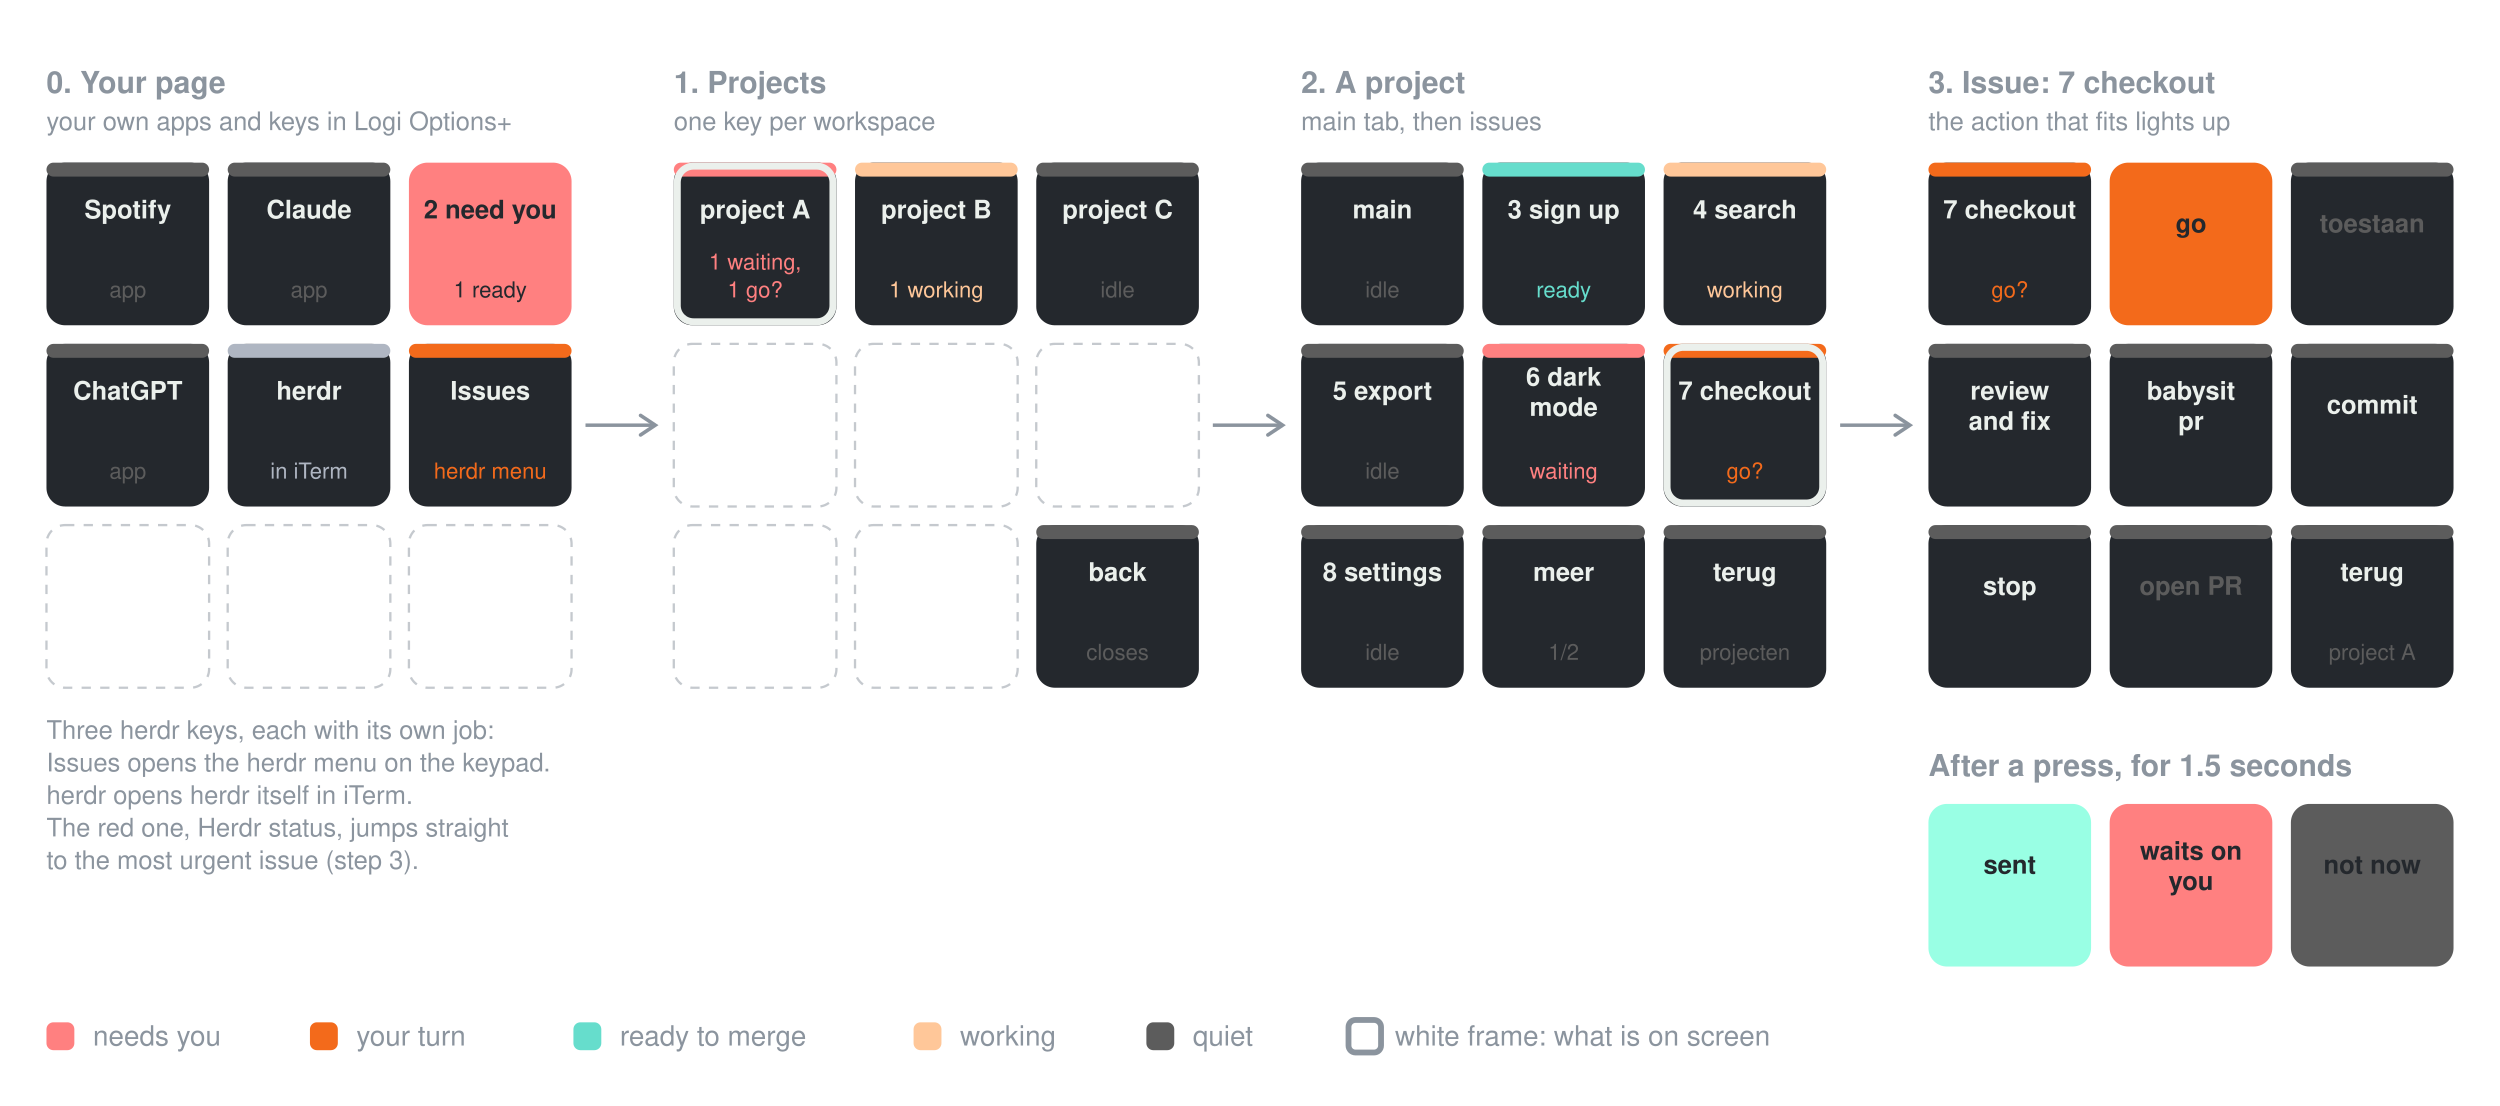
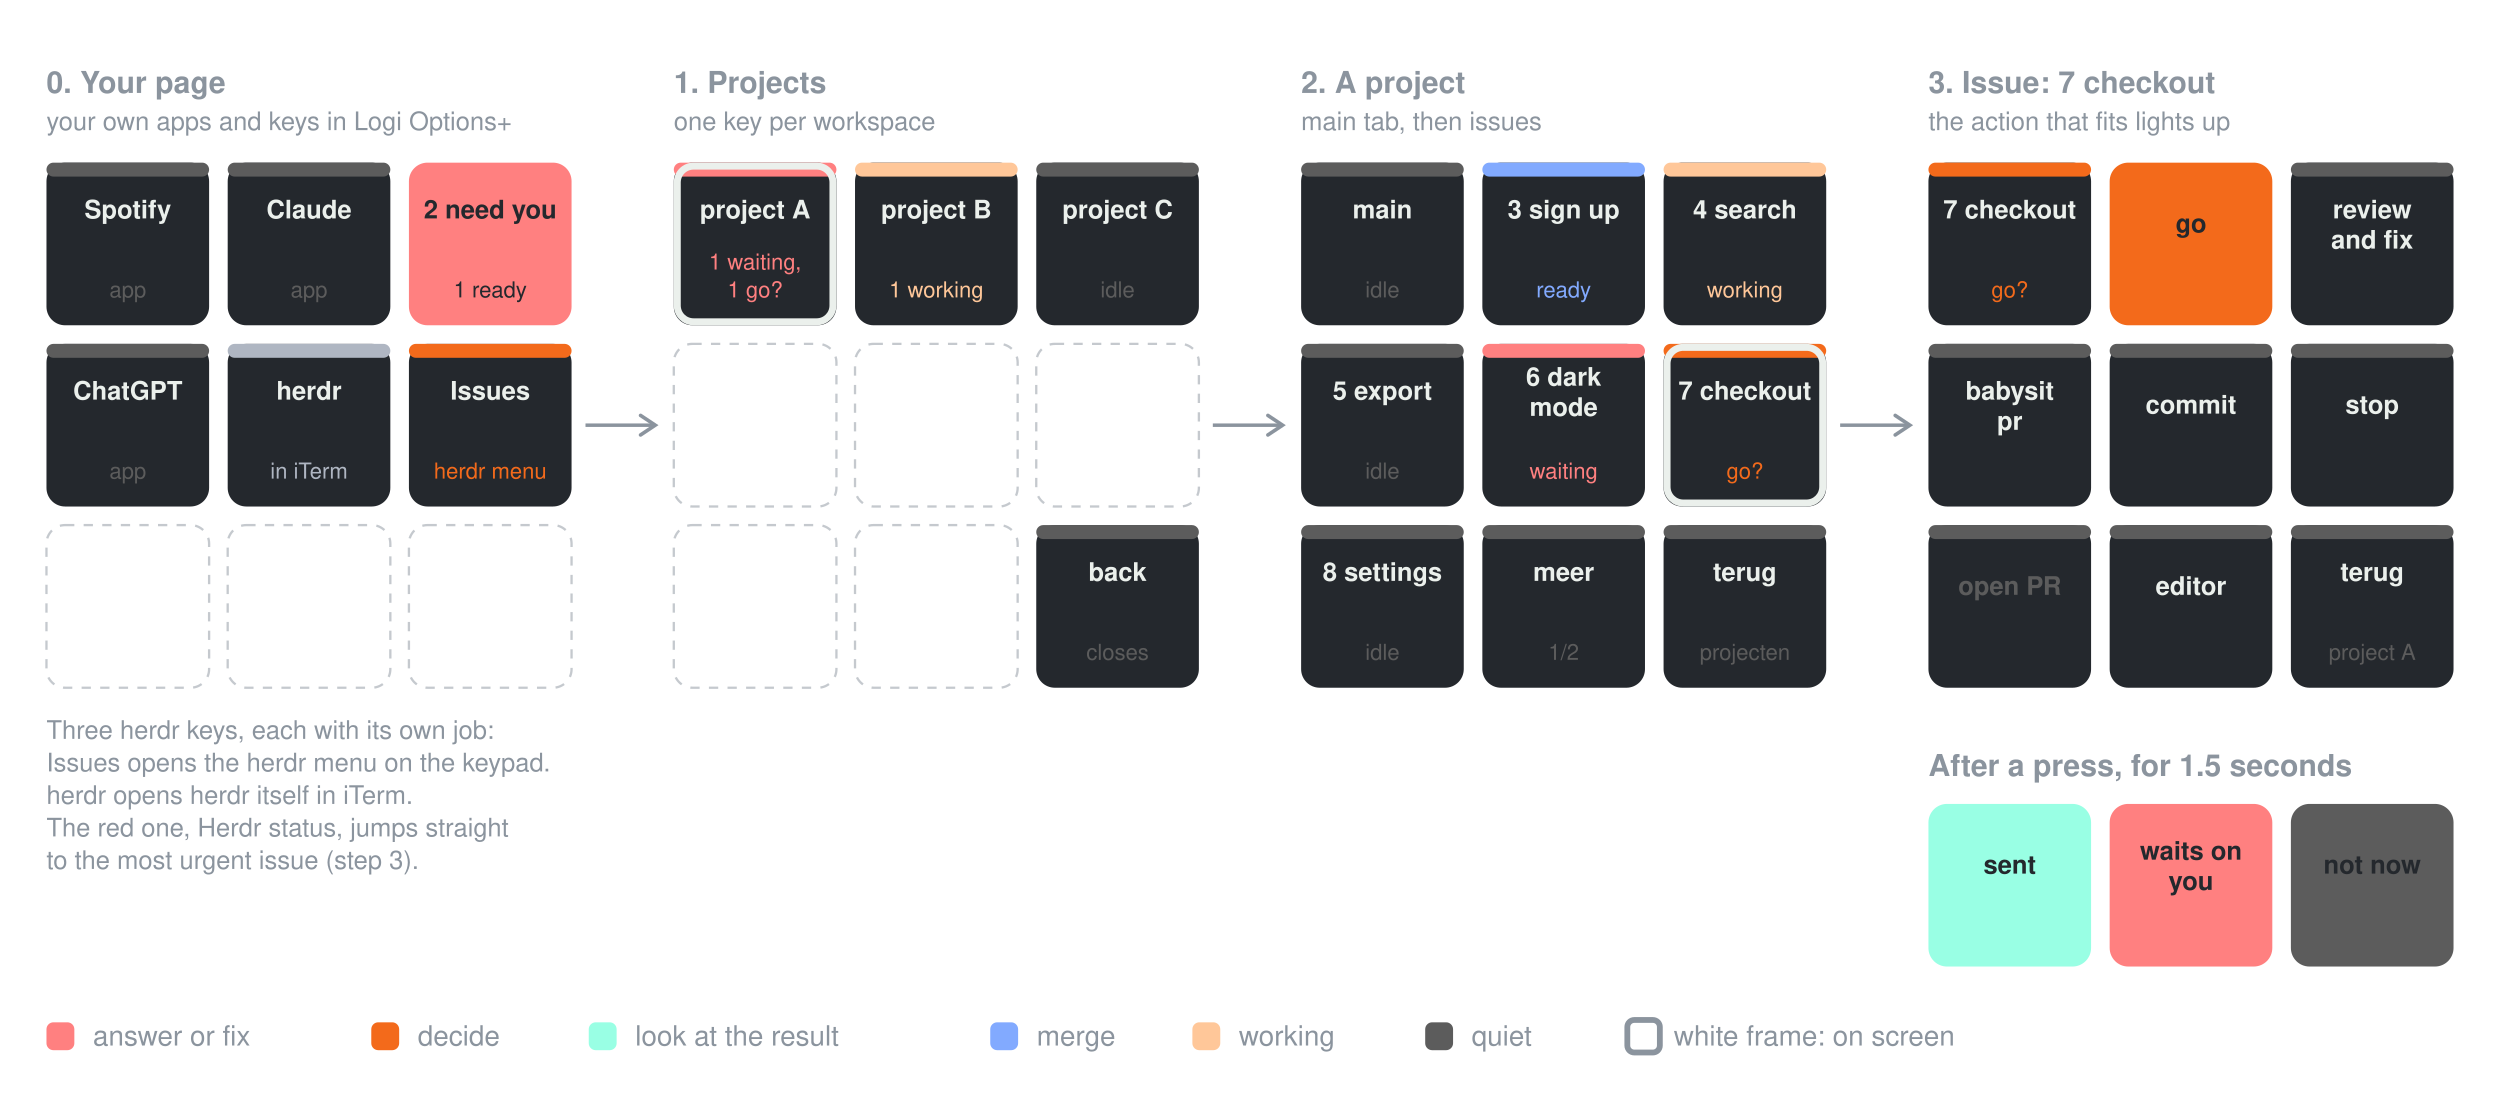
<svg xmlns="http://www.w3.org/2000/svg" viewBox="0 0 1076 476" width="1076" height="476" font-family="-apple-system, BlinkMacSystemFont, 'Segoe UI', Helvetica, Arial, sans-serif">
  <defs>
    <marker id="a" viewBox="0 0 10 10" refX="8" refY="5" markerWidth="7" markerHeight="7" orient="auto">
      <path d="M2 1L8 5L2 9" fill="none" stroke="#8b949e" stroke-width="1.5" stroke-linecap="round" />
    </marker>
  </defs>
  <text x="20" y="40" font-size="13" font-weight="600" fill="#8b949e" text-anchor="start">0. Your page</text>
  <text x="20" y="56" font-size="11" font-weight="400" fill="#8b949e" text-anchor="start">your own apps and keys in Logi Options+</text>
  <rect x="20" y="70" width="70" height="70" rx="8" fill="#24282d" />
  <rect x="20" y="70" width="70" height="6" rx="3" fill="#5c5c5c" />
  <text x="55.0" y="94" text-anchor="middle" font-size="11" font-weight="600" fill="#ebf0ec">Spotify</text>
  <text x="55.0" y="128" text-anchor="middle" font-size="9.5" fill="#5c5c5c">app</text>
  <rect x="98" y="70" width="70" height="70" rx="8" fill="#24282d" />
  <rect x="98" y="70" width="70" height="6" rx="3" fill="#5c5c5c" />
  <text x="133.0" y="94" text-anchor="middle" font-size="11" font-weight="600" fill="#ebf0ec">Claude</text>
  <text x="133.0" y="128" text-anchor="middle" font-size="9.5" fill="#5c5c5c">app</text>
  <rect x="176" y="70" width="70" height="70" rx="8" fill="#ff8080" />
  <text x="211.0" y="94" text-anchor="middle" font-size="11" font-weight="600" fill="#24282d">2 need you</text>
  <text x="211.0" y="128" text-anchor="middle" font-size="9.5" fill="#24282d">1 ready</text>
  <rect x="20" y="148" width="70" height="70" rx="8" fill="#24282d" />
  <rect x="20" y="148" width="70" height="6" rx="3" fill="#5c5c5c" />
  <text x="55.0" y="172" text-anchor="middle" font-size="11" font-weight="600" fill="#ebf0ec">ChatGPT</text>
  <text x="55.0" y="206" text-anchor="middle" font-size="9.5" fill="#5c5c5c">app</text>
  <rect x="98" y="148" width="70" height="70" rx="8" fill="#24282d" />
  <rect x="98" y="148" width="70" height="6" rx="3" fill="#afb6c2" />
  <text x="133.0" y="172" text-anchor="middle" font-size="11" font-weight="600" fill="#ebf0ec">herdr</text>
  <text x="133.0" y="206" text-anchor="middle" font-size="9.5" fill="#afb6c2">in iTerm</text>
  <rect x="176" y="148" width="70" height="70" rx="8" fill="#24282d" />
  <rect x="176" y="148" width="70" height="6" rx="3" fill="#f36a1b" />
  <text x="211.0" y="172" text-anchor="middle" font-size="11" font-weight="600" fill="#ebf0ec">Issues</text>
  <text x="211.0" y="206" text-anchor="middle" font-size="9.5" fill="#f36a1b">herdr menu</text>
  <rect x="20" y="226" width="70" height="70" rx="8" fill="none" stroke="#8b949e" stroke-width="1" stroke-dasharray="4 4" opacity="0.5" />
  <rect x="98" y="226" width="70" height="70" rx="8" fill="none" stroke="#8b949e" stroke-width="1" stroke-dasharray="4 4" opacity="0.5" />
  <rect x="176" y="226" width="70" height="70" rx="8" fill="none" stroke="#8b949e" stroke-width="1" stroke-dasharray="4 4" opacity="0.5" />
  <text x="20" y="318" font-size="11" font-weight="400" fill="#8b949e" text-anchor="start">Three herdr keys, each with its own job:</text>
  <text x="20" y="332" font-size="11" font-weight="400" fill="#8b949e" text-anchor="start">Issues opens the herdr menu on the keypad.</text>
  <text x="20" y="346" font-size="11" font-weight="400" fill="#8b949e" text-anchor="start">herdr opens herdr itself in iTerm.</text>
  <text x="20" y="360" font-size="11" font-weight="400" fill="#8b949e" text-anchor="start">The red one, Herdr status, jumps straight</text>
  <text x="20" y="374" font-size="11" font-weight="400" fill="#8b949e" text-anchor="start">to the most urgent issue (step 3).</text>
  <text x="290" y="40" font-size="13" font-weight="600" fill="#8b949e" text-anchor="start">1. Projects</text>
  <text x="290" y="56" font-size="11" font-weight="400" fill="#8b949e" text-anchor="start">one key per workspace</text>
  <rect x="290" y="70" width="70" height="70" rx="8" fill="#24282d" />
  <rect x="290" y="70" width="70" height="6" rx="3" fill="#ff8080" />
  <rect x="291.5" y="71.5" width="67" height="67" rx="7" fill="none" stroke="#ebf0ec" stroke-width="3" />
  <text x="325.0" y="94" text-anchor="middle" font-size="11" font-weight="600" fill="#ebf0ec">project A</text>
  <text x="325.0" y="116" text-anchor="middle" font-size="9.5" fill="#ff8080">1 waiting,</text>
  <text x="325.0" y="128" text-anchor="middle" font-size="9.5" fill="#ff8080">1 go?</text>
  <rect x="368" y="70" width="70" height="70" rx="8" fill="#24282d" />
  <rect x="368" y="70" width="70" height="6" rx="3" fill="#ffc799" />
  <text x="403.0" y="94" text-anchor="middle" font-size="11" font-weight="600" fill="#ebf0ec">project B</text>
  <text x="403.0" y="128" text-anchor="middle" font-size="9.5" fill="#ffc799">1 working</text>
  <rect x="446" y="70" width="70" height="70" rx="8" fill="#24282d" />
  <rect x="446" y="70" width="70" height="6" rx="3" fill="#5c5c5c" />
  <text x="481.0" y="94" text-anchor="middle" font-size="11" font-weight="600" fill="#ebf0ec">project C</text>
  <text x="481.0" y="128" text-anchor="middle" font-size="9.5" fill="#5c5c5c">idle</text>
  <rect x="290" y="148" width="70" height="70" rx="8" fill="none" stroke="#8b949e" stroke-width="1" stroke-dasharray="4 4" opacity="0.5" />
  <rect x="368" y="148" width="70" height="70" rx="8" fill="none" stroke="#8b949e" stroke-width="1" stroke-dasharray="4 4" opacity="0.5" />
  <rect x="446" y="148" width="70" height="70" rx="8" fill="none" stroke="#8b949e" stroke-width="1" stroke-dasharray="4 4" opacity="0.5" />
  <rect x="290" y="226" width="70" height="70" rx="8" fill="none" stroke="#8b949e" stroke-width="1" stroke-dasharray="4 4" opacity="0.5" />
  <rect x="368" y="226" width="70" height="70" rx="8" fill="none" stroke="#8b949e" stroke-width="1" stroke-dasharray="4 4" opacity="0.5" />
  <rect x="446" y="226" width="70" height="70" rx="8" fill="#24282d" />
  <rect x="446" y="226" width="70" height="6" rx="3" fill="#5c5c5c" />
  <text x="481.0" y="250" text-anchor="middle" font-size="11" font-weight="600" fill="#ebf0ec">back</text>
  <text x="481.0" y="284" text-anchor="middle" font-size="9.5" fill="#5c5c5c">closes</text>
  <text x="560" y="40" font-size="13" font-weight="600" fill="#8b949e" text-anchor="start">2. A project</text>
  <text x="560" y="56" font-size="11" font-weight="400" fill="#8b949e" text-anchor="start">main tab, then issues</text>
  <rect x="560" y="70" width="70" height="70" rx="8" fill="#24282d" />
  <rect x="560" y="70" width="70" height="6" rx="3" fill="#5c5c5c" />
  <text x="595.0" y="94" text-anchor="middle" font-size="11" font-weight="600" fill="#ebf0ec">main</text>
  <text x="595.0" y="128" text-anchor="middle" font-size="9.5" fill="#5c5c5c">idle</text>
  <rect x="638" y="70" width="70" height="70" rx="8" fill="#24282d" />
-   <rect x="638" y="70" width="70" height="6" rx="3" fill="#66ddcc" />
+   <rect x="638" y="70" width="70" height="6" rx="3" fill="#82aaff" />
  <text x="673.0" y="94" text-anchor="middle" font-size="11" font-weight="600" fill="#ebf0ec">3 sign up</text>
-   <text x="673.0" y="128" text-anchor="middle" font-size="9.5" fill="#66ddcc">ready</text>
+   <text x="673.0" y="128" text-anchor="middle" font-size="9.5" fill="#82aaff">ready</text>
  <rect x="716" y="70" width="70" height="70" rx="8" fill="#24282d" />
  <rect x="716" y="70" width="70" height="6" rx="3" fill="#ffc799" />
  <text x="751.0" y="94" text-anchor="middle" font-size="11" font-weight="600" fill="#ebf0ec">4 search</text>
  <text x="751.0" y="128" text-anchor="middle" font-size="9.5" fill="#ffc799">working</text>
  <rect x="560" y="148" width="70" height="70" rx="8" fill="#24282d" />
  <rect x="560" y="148" width="70" height="6" rx="3" fill="#5c5c5c" />
  <text x="595.0" y="172" text-anchor="middle" font-size="11" font-weight="600" fill="#ebf0ec">5 export</text>
  <text x="595.0" y="206" text-anchor="middle" font-size="9.5" fill="#5c5c5c">idle</text>
  <rect x="638" y="148" width="70" height="70" rx="8" fill="#24282d" />
  <rect x="638" y="148" width="70" height="6" rx="3" fill="#ff8080" />
  <text x="673.0" y="166" text-anchor="middle" font-size="11" font-weight="600" fill="#ebf0ec">6 dark</text>
  <text x="673.0" y="179" text-anchor="middle" font-size="11" font-weight="600" fill="#ebf0ec">mode</text>
  <text x="673.0" y="206" text-anchor="middle" font-size="9.5" fill="#ff8080">waiting</text>
  <rect x="716" y="148" width="70" height="70" rx="8" fill="#24282d" />
  <rect x="716" y="148" width="70" height="6" rx="3" fill="#f36a1b" />
  <rect x="717.5" y="149.5" width="67" height="67" rx="7" fill="none" stroke="#ebf0ec" stroke-width="3" />
  <text x="751.0" y="172" text-anchor="middle" font-size="11" font-weight="600" fill="#ebf0ec">7 checkout</text>
  <text x="751.0" y="206" text-anchor="middle" font-size="9.5" fill="#f36a1b">go?</text>
  <rect x="560" y="226" width="70" height="70" rx="8" fill="#24282d" />
  <rect x="560" y="226" width="70" height="6" rx="3" fill="#5c5c5c" />
  <text x="595.0" y="250" text-anchor="middle" font-size="11" font-weight="600" fill="#ebf0ec">8 settings</text>
  <text x="595.0" y="284" text-anchor="middle" font-size="9.5" fill="#5c5c5c">idle</text>
  <rect x="638" y="226" width="70" height="70" rx="8" fill="#24282d" />
  <rect x="638" y="226" width="70" height="6" rx="3" fill="#5c5c5c" />
  <text x="673.0" y="250" text-anchor="middle" font-size="11" font-weight="600" fill="#ebf0ec">meer</text>
  <text x="673.0" y="284" text-anchor="middle" font-size="9.5" fill="#5c5c5c">1/2</text>
  <rect x="716" y="226" width="70" height="70" rx="8" fill="#24282d" />
  <rect x="716" y="226" width="70" height="6" rx="3" fill="#5c5c5c" />
  <text x="751.0" y="250" text-anchor="middle" font-size="11" font-weight="600" fill="#ebf0ec">terug</text>
  <text x="751.0" y="284" text-anchor="middle" font-size="9.5" fill="#5c5c5c">projecten</text>
  <text x="830" y="40" font-size="13" font-weight="600" fill="#8b949e" text-anchor="start">3. Issue: 7 checkout</text>
  <text x="830" y="56" font-size="11" font-weight="400" fill="#8b949e" text-anchor="start">the action that fits lights up</text>
  <rect x="830" y="70" width="70" height="70" rx="8" fill="#24282d" />
  <rect x="830" y="70" width="70" height="6" rx="3" fill="#f36a1b" />
  <text x="865.0" y="94" text-anchor="middle" font-size="11" font-weight="600" fill="#ebf0ec">7 checkout</text>
  <text x="865.0" y="128" text-anchor="middle" font-size="9.5" fill="#f36a1b">go?</text>
  <rect x="908" y="70" width="70" height="70" rx="8" fill="#f36a1b" />
  <text x="943.0" y="100" text-anchor="middle" font-size="11" font-weight="600" fill="#24282d">go</text>
  <rect x="986" y="70" width="70" height="70" rx="8" fill="#24282d" />
  <rect x="986" y="70" width="70" height="6" rx="3" fill="#5c5c5c" />
-   <text x="1021.0" y="100" text-anchor="middle" font-size="11" font-weight="600" fill="#5c5c5c">toestaan</text>
+   <text x="1021.0" y="94" text-anchor="middle" font-size="11" font-weight="600" fill="#ebf0ec">review</text>
+   <text x="1021.0" y="107" text-anchor="middle" font-size="11" font-weight="600" fill="#ebf0ec">and fix</text>
  <rect x="830" y="148" width="70" height="70" rx="8" fill="#24282d" />
  <rect x="830" y="148" width="70" height="6" rx="3" fill="#5c5c5c" />
-   <text x="865.0" y="172" text-anchor="middle" font-size="11" font-weight="600" fill="#ebf0ec">review</text>
-   <text x="865.0" y="185" text-anchor="middle" font-size="11" font-weight="600" fill="#ebf0ec">and fix</text>
+   <text x="865.0" y="172" text-anchor="middle" font-size="11" font-weight="600" fill="#ebf0ec">babysit</text>
+   <text x="865.0" y="185" text-anchor="middle" font-size="11" font-weight="600" fill="#ebf0ec">pr</text>
  <rect x="908" y="148" width="70" height="70" rx="8" fill="#24282d" />
  <rect x="908" y="148" width="70" height="6" rx="3" fill="#5c5c5c" />
-   <text x="943.0" y="172" text-anchor="middle" font-size="11" font-weight="600" fill="#ebf0ec">babysit</text>
-   <text x="943.0" y="185" text-anchor="middle" font-size="11" font-weight="600" fill="#ebf0ec">pr</text>
+   <text x="943.0" y="178" text-anchor="middle" font-size="11" font-weight="600" fill="#ebf0ec">commit</text>
  <rect x="986" y="148" width="70" height="70" rx="8" fill="#24282d" />
  <rect x="986" y="148" width="70" height="6" rx="3" fill="#5c5c5c" />
-   <text x="1021.0" y="178" text-anchor="middle" font-size="11" font-weight="600" fill="#ebf0ec">commit</text>
+   <text x="1021.0" y="178" text-anchor="middle" font-size="11" font-weight="600" fill="#ebf0ec">stop</text>
  <rect x="830" y="226" width="70" height="70" rx="8" fill="#24282d" />
  <rect x="830" y="226" width="70" height="6" rx="3" fill="#5c5c5c" />
-   <text x="865.0" y="256" text-anchor="middle" font-size="11" font-weight="600" fill="#ebf0ec">stop</text>
+   <text x="865.0" y="256" text-anchor="middle" font-size="11" font-weight="600" fill="#5c5c5c">open PR</text>
  <rect x="908" y="226" width="70" height="70" rx="8" fill="#24282d" />
  <rect x="908" y="226" width="70" height="6" rx="3" fill="#5c5c5c" />
-   <text x="943.0" y="256" text-anchor="middle" font-size="11" font-weight="600" fill="#5c5c5c">open PR</text>
+   <text x="943.0" y="256" text-anchor="middle" font-size="11" font-weight="600" fill="#ebf0ec">editor</text>
  <rect x="986" y="226" width="70" height="70" rx="8" fill="#24282d" />
  <rect x="986" y="226" width="70" height="6" rx="3" fill="#5c5c5c" />
  <text x="1021.0" y="250" text-anchor="middle" font-size="11" font-weight="600" fill="#ebf0ec">terug</text>
  <text x="1021.0" y="284" text-anchor="middle" font-size="9.5" fill="#5c5c5c">project A</text>
  <text x="830" y="334" font-size="13" font-weight="600" fill="#8b949e" text-anchor="start">After a press, for 1.5 seconds</text>
  <rect x="830" y="346" width="70" height="70" rx="8" fill="#99ffe4" />
  <text x="865.0" y="376" text-anchor="middle" font-size="11" font-weight="600" fill="#24282d">sent</text>
  <rect x="908" y="346" width="70" height="70" rx="8" fill="#ff8080" />
  <text x="943.0" y="370" text-anchor="middle" font-size="11" font-weight="600" fill="#24282d">waits on</text>
  <text x="943.0" y="383" text-anchor="middle" font-size="11" font-weight="600" fill="#24282d">you</text>
  <rect x="986" y="346" width="70" height="70" rx="8" fill="#5c5c5c" />
  <text x="1021.0" y="376" text-anchor="middle" font-size="11" font-weight="600" fill="#24282d">not now</text>
  <line x1="252" y1="183.0" x2="282" y2="183.0" stroke="#8b949e" stroke-width="1.5" marker-end="url(#a)" />
  <line x1="522" y1="183.0" x2="552" y2="183.0" stroke="#8b949e" stroke-width="1.5" marker-end="url(#a)" />
  <line x1="792" y1="183.0" x2="822" y2="183.0" stroke="#8b949e" stroke-width="1.5" marker-end="url(#a)" />
  <rect x="20" y="440" width="12" height="12" rx="3" fill="#ff8080" />
-   <text x="40" y="450" font-size="12" font-weight="400" fill="#8b949e" text-anchor="start">needs you</text>
-   <rect x="133.4" y="440" width="12" height="12" rx="3" fill="#f36a1b" />
-   <text x="153.4" y="450" font-size="12" font-weight="400" fill="#8b949e" text-anchor="start">your turn</text>
-   <rect x="246.8" y="440" width="12" height="12" rx="3" fill="#66ddcc" />
-   <text x="266.8" y="450" font-size="12" font-weight="400" fill="#8b949e" text-anchor="start">ready to merge</text>
-   <rect x="393.2" y="440" width="12" height="12" rx="3" fill="#ffc799" />
-   <text x="413.2" y="450" font-size="12" font-weight="400" fill="#8b949e" text-anchor="start">working</text>
-   <rect x="493.4" y="440" width="12" height="12" rx="3" fill="#5c5c5c" />
-   <text x="513.4" y="450" font-size="12" font-weight="400" fill="#8b949e" text-anchor="start">quiet</text>
-   <rect x="580.4" y="439" width="14" height="14" rx="3" fill="none" stroke="#8b949e" stroke-width="2.5" />
-   <text x="600.4" y="450" font-size="12" font-weight="400" fill="#8b949e" text-anchor="start">white frame: what is on screen</text>
+   <text x="40" y="450" font-size="12" font-weight="400" fill="#8b949e" text-anchor="start">answer or fix</text>
+   <rect x="159.8" y="440" width="12" height="12" rx="3" fill="#f36a1b" />
+   <text x="179.8" y="450" font-size="12" font-weight="400" fill="#8b949e" text-anchor="start">decide</text>
+   <rect x="253.4" y="440" width="12" height="12" rx="3" fill="#99ffe4" />
+   <text x="273.4" y="450" font-size="12" font-weight="400" fill="#8b949e" text-anchor="start">look at the result</text>
+   <rect x="426.2" y="440" width="12" height="12" rx="3" fill="#82aaff" />
+   <text x="446.2" y="450" font-size="12" font-weight="400" fill="#8b949e" text-anchor="start">merge</text>
+   <rect x="513.2" y="440" width="12" height="12" rx="3" fill="#ffc799" />
+   <text x="533.2" y="450" font-size="12" font-weight="400" fill="#8b949e" text-anchor="start">working</text>
+   <rect x="613.4" y="440" width="12" height="12" rx="3" fill="#5c5c5c" />
+   <text x="633.4" y="450" font-size="12" font-weight="400" fill="#8b949e" text-anchor="start">quiet</text>
+   <rect x="700.4" y="439" width="14" height="14" rx="3" fill="none" stroke="#8b949e" stroke-width="2.5" />
+   <text x="720.4" y="450" font-size="12" font-weight="400" fill="#8b949e" text-anchor="start">white frame: on screen</text>
</svg>
